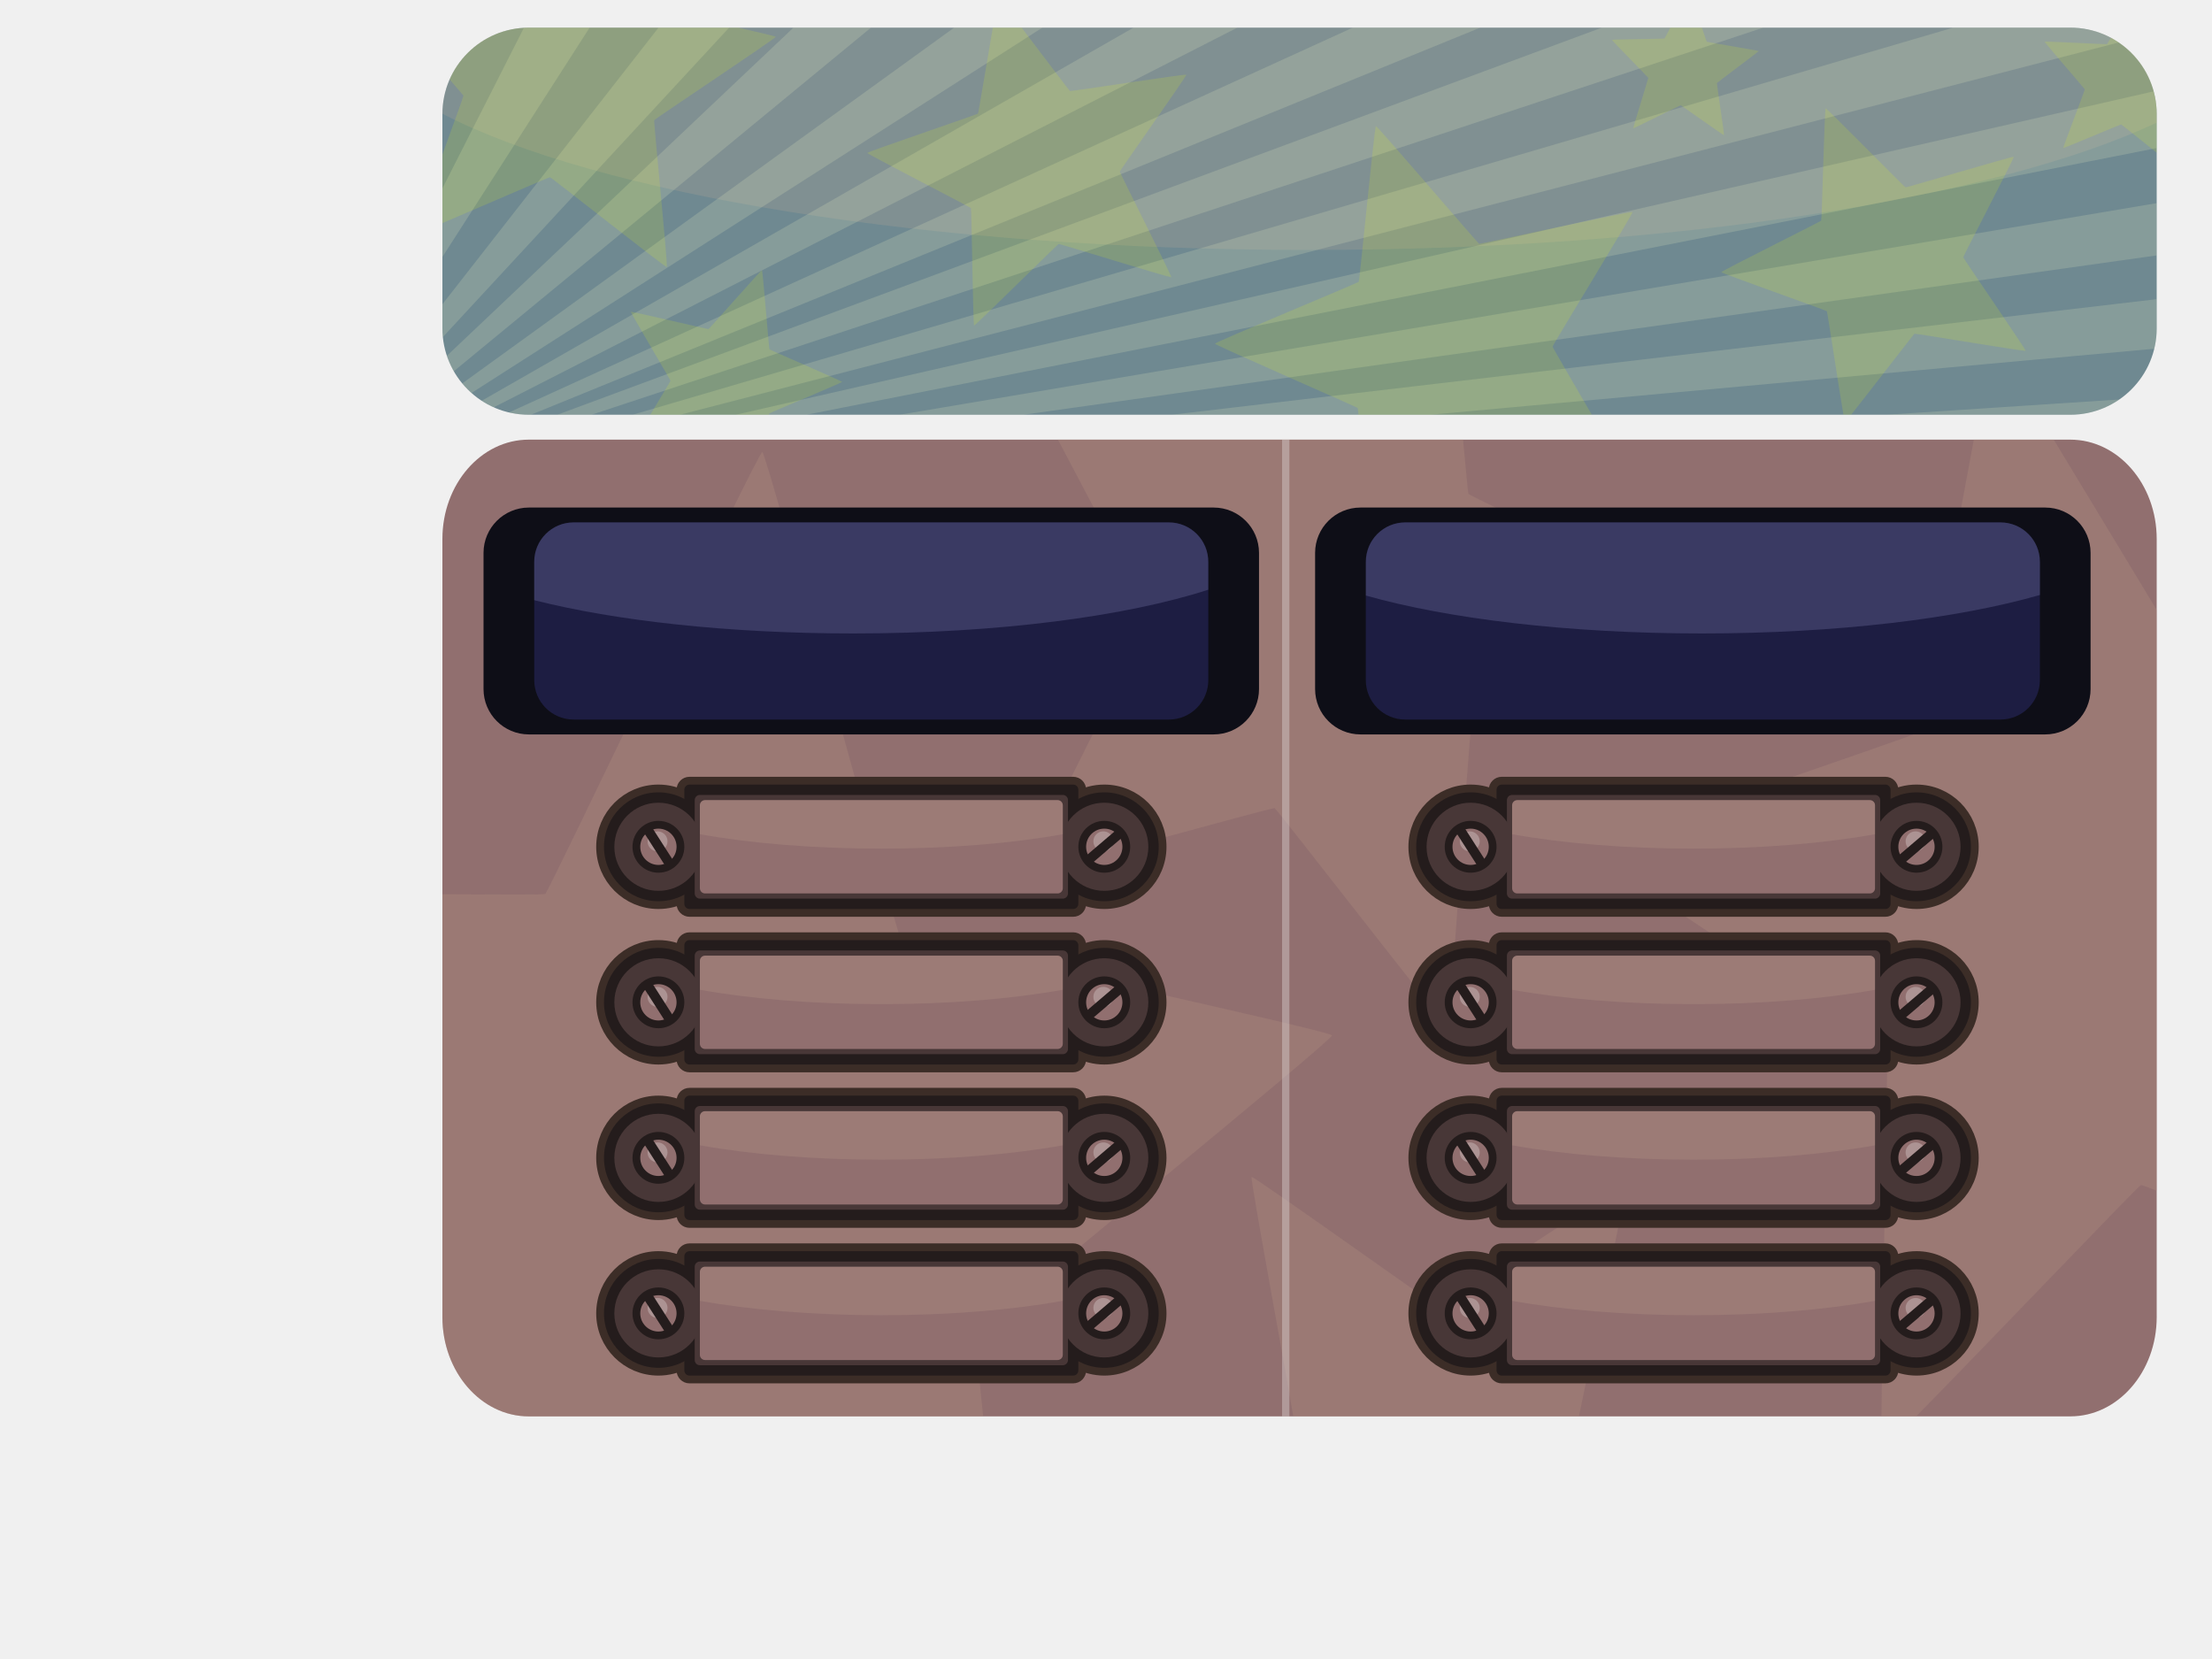
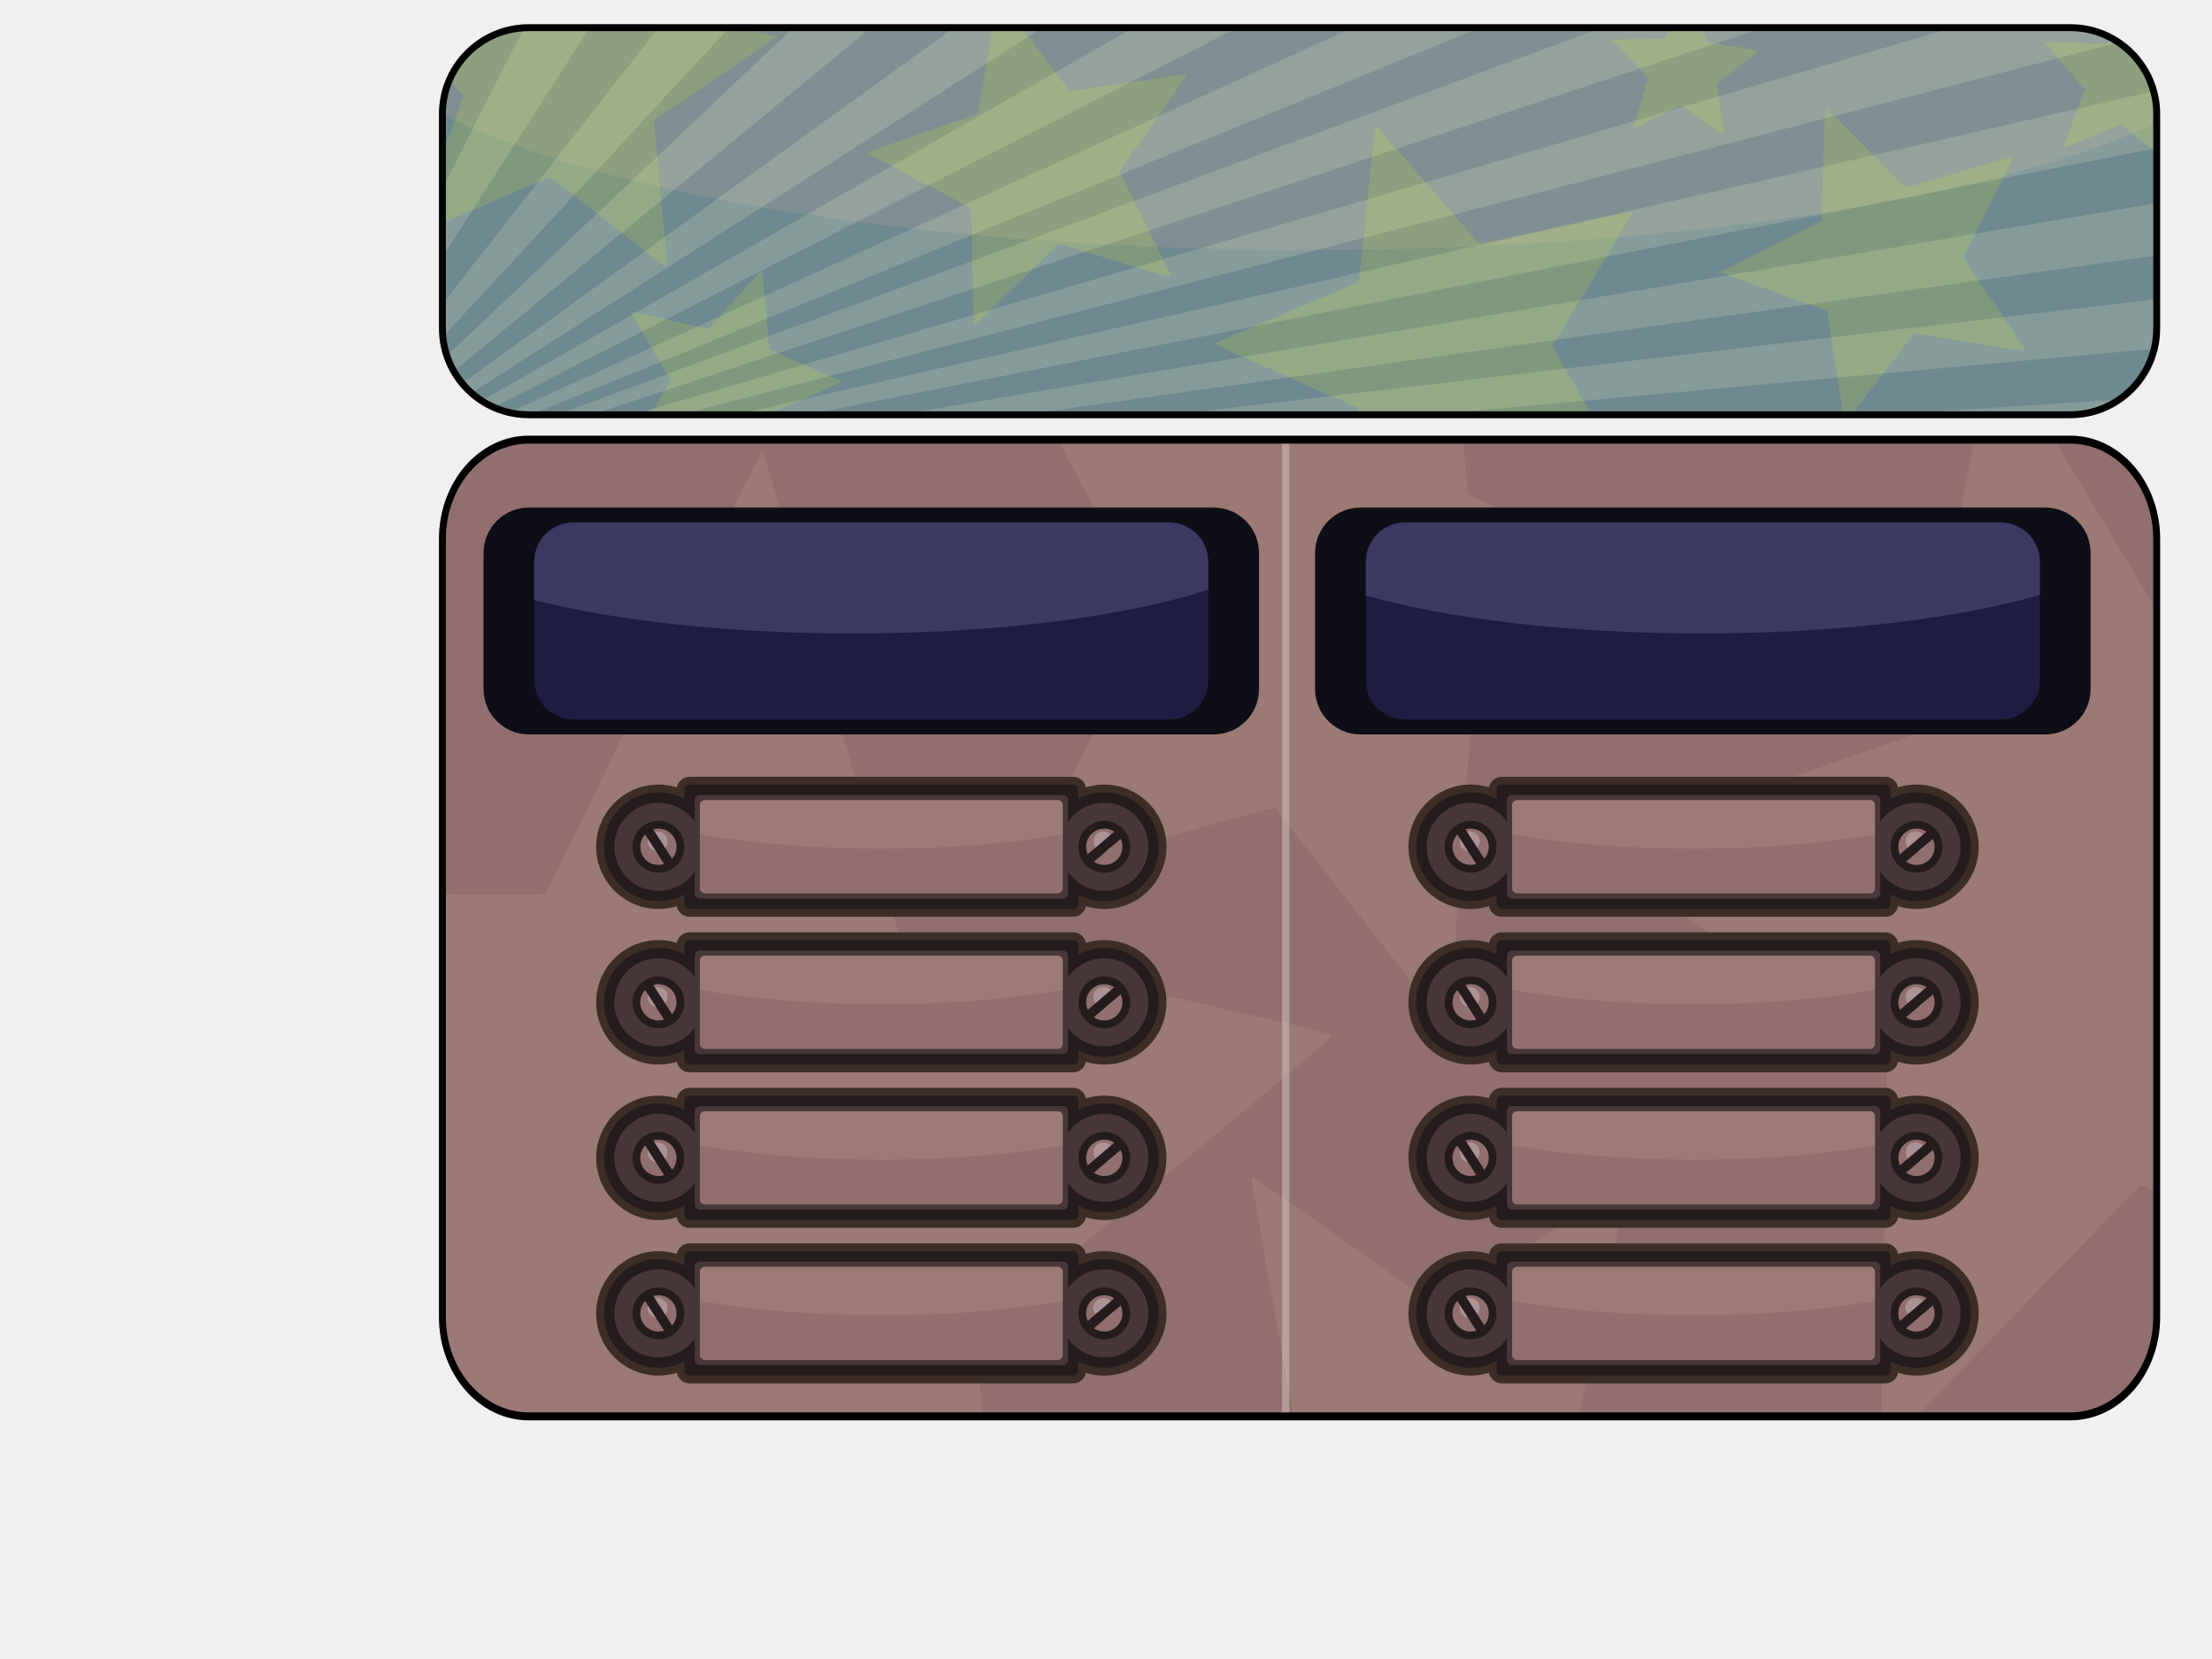
<svg xmlns="http://www.w3.org/2000/svg" xmlns:xlink="http://www.w3.org/1999/xlink" version="1.0" width="100%" height="100%" viewBox="0 0 640 480" id="groups">
  <defs id="defs2385">
    <style type="text/css">
    svg#groups .disable            { display:none; }
    svg#groups text                { font-size:16px;text-anchor:middle;fill:#241c1c;font-weight:bold; fill:white; cursor:move; dominant-baseline: middle; }
    svg#groups #board text         { font-size:20px; dominant-baseline: middle;  }
    svg#groups.big #board text     { font-size:30px;  }
    svg#groups.big text            { font-size:30px; }
    svg#groups #pieces .result     { fill:white; fill-opacity:0; cursor:move; }
    svg#groups #pieces .wrong .result { fill:red; fill-opacity:0.5;}
    svg#groups #pieces .good .result  { fill:#0F0; fill-opacity:0.5;}
 </style>
  </defs>
  <g class="disable">
    <g id="template">
      <g transform="scale(0.75,0.75)">
        <rect width="152" height="48" ry="2" x="-76" y="-24" id="r5531" style="fill:#241c1c;fill-opacity:1;fill-rule:nonzero;stroke:none;marker:none;visibility:visible;display:inline;overflow:visible;enable-background:accumulate" />
        <path d="M 107,0 A 21,21 0 1 1 65,2.57e-15 A 21,21 0 1 1 107,-5.14e-15 z" id="p6313" style="fill:#241c1c;fill-opacity:1;fill-rule:nonzero;stroke:none;marker:none;visibility:visible;display:inline;overflow:visible;enable-background:accumulate" />
        <path d="M 103,0 A 17,17 0 1 1 69,2.08e-15 A 17,17 0 1 1 103,-4.16e-15 z" id="p6317" style="fill:#483737;fill-opacity:1;fill-rule:nonzero;stroke:none;marker:none;visibility:visible;display:inline;overflow:visible;enable-background:accumulate" />
        <path d="M 96,0 A 10,10 0 1 1 76,1.22e-15 A 10,10 0 1 1 96,-2.44e-15 z" id="p6323" style="fill:#241c1c;fill-opacity:1;fill-rule:nonzero;stroke:none;marker:none;visibility:visible;display:inline;overflow:visible;enable-background:accumulate" />
        <path d="M 93,0 A 7,7 0 1 1 79,8.57e-16 A 7,7 0 1 1 93,-1.71e-15 z" id="p6321" style="fill:#916f6f;fill-opacity:1;fill-rule:nonzero;stroke:none;marker:none;visibility:visible;display:inline;overflow:visible;enable-background:accumulate" />
        <path d="M 93,0 A 7,7 0 1 1 79,8.57e-16 A 7,7 0 1 1 93,-1.71e-15 z" transform="matrix(0.55,0,0,0.55,38.35,-2.10)" id="p6327" style="fill:#ac9393;fill-opacity:1;fill-rule:nonzero;stroke:none;marker:none;visibility:visible;display:inline;overflow:visible;enable-background:accumulate" />
        <path d="M 80.27,4.78 L 91.78,-5.03" id="p6325" style="fill:none;fill-rule:evenodd;stroke:#241c1c;stroke-width:3.70;stroke-linecap:butt;stroke-linejoin:miter;stroke-miterlimit:4;stroke-dasharray:none;stroke-opacity:1" />
        <path d="M 107,0 A 21,21 0 1 1 65,2.57e-15 A 21,21 0 1 1 107,-5.14e-15 z" transform="translate(-172,0)" id="p6341" style="fill:#241c1c;fill-opacity:1;fill-rule:nonzero;stroke:none;marker:none;visibility:visible;display:inline;overflow:visible;enable-background:accumulate" />
        <path d="M 103,0 A 17,17 0 1 1 69,2.08e-15 A 17,17 0 1 1 103,-4.16e-15 z" transform="translate(-172,0)" id="p6343" style="fill:#483737;fill-opacity:1;fill-rule:nonzero;stroke:none;marker:none;visibility:visible;display:inline;overflow:visible;enable-background:accumulate" />
        <path d="M 96,0 A 10,10 0 1 1 76,1.22e-15 A 10,10 0 1 1 96,-2.44e-15 z" transform="translate(-172,0)" id="p6345" style="fill:#241c1c;fill-opacity:1;fill-rule:nonzero;stroke:none;marker:none;visibility:visible;display:inline;overflow:visible;enable-background:accumulate" />
        <path d="M 93,0 A 7,7 0 1 1 79,8.57e-16 A 7,7 0 1 1 93,-1.71e-15 z" transform="translate(-172,0)" id="p6347" style="fill:#916f6f;fill-opacity:1;fill-rule:nonzero;stroke:none;marker:none;visibility:visible;display:inline;overflow:visible;enable-background:accumulate" />
        <path d="M 93,0 A 7,7 0 1 1 79,8.57e-16 A 7,7 0 1 1 93,-1.71e-15 z" transform="matrix(0.55,0,0,0.55,-133.64,-2.10)" id="p6349" style="fill:#ac9393;fill-opacity:1;fill-rule:nonzero;stroke:none;marker:none;visibility:visible;display:inline;overflow:visible;enable-background:accumulate" />
        <path d="M -81.88,6.24 L -90.04,-6.49" id="p6351" style="fill:none;fill-rule:evenodd;stroke:#241c1c;stroke-width:3.70;stroke-linecap:butt;stroke-linejoin:miter;stroke-miterlimit:4;stroke-dasharray:none;stroke-opacity:1" />
        <rect width="144" height="40" ry="2" x="-72" y="-20" id="r6319" style="fill:#483737;fill-opacity:1;fill-rule:nonzero;stroke:none;marker:none;visibility:visible;display:inline;overflow:visible;enable-background:accumulate" />
        <rect width="140" height="36" ry="2" x="-70" y="-18" id="r6329" style="fill:#916f6f;fill-opacity:1;fill-rule:nonzero;stroke:none;marker:none;visibility:visible;display:inline;overflow:visible;enable-background:accumulate" />
        <path d="M -68,-18 C -69.10,-18 -70,-17.10 -70,-16 L -70,-4.84 C -50.59,-1.35 -26.33,0.71 0,0.71 C 26.33,0.71 50.59,-1.35 70,-4.84 L 70,-16 C 70,-17.10 69.10,-18 68,-18 L -68,-18 z" id="p7554" style="fill:#d0b59a;fill-opacity:0.18;fill-rule:nonzero;stroke:none;marker:none;visibility:visible;display:inline;overflow:visible;enable-background:accumulate" />
      </g>
    </g>
  </g>
  <g id="source">
    <rect width="496" height="112" ry="25" x="128" y="8" id="r6852" style="opacity:1;fill:#6f8991;fill-opacity:1;fill-rule:nonzero;stroke:none;marker:none;visibility:visible;display:inline;overflow:visible;enable-background:accumulate" />
    <path d="M 153,8 C 139.18,8 128.05,19.10 128,32.90 C 172.89,56.21 268.29,72.31 378.65,72.31 C 484.84,72.31 577.18,57.39 624,35.5 L 624,33 C 624,19.15 612.85,8 599,8 L 153,8 z" id="p6919" style="opacity:1;fill:#d0b59a;fill-opacity:0.18;fill-rule:nonzero;stroke:none;marker:none;visibility:visible;display:inline;overflow:visible;enable-background:accumulate" />
    <path d="M 153,8 C 152.52,8 152.06,8.00 151.59,8.03 L 128,54.5 L 128,74.34 L 170.59,8 L 153,8 z M 190.53,8 L 128,88.03 L 128,95 C 128,95.85 128.04,96.69 128.12,97.53 L 210.96,8 L 190.53,8 z M 229.56,8 L 129.28,102.96 C 129.80,104.53 130.47,106.02 131.28,107.43 L 252,8 L 229.56,8 z M 276.06,8 L 133.71,110.96 C 134.53,111.94 135.45,112.87 136.40,113.71 L 301.59,8 L 276.06,8 z M 327.96,8 L 139.37,115.96 C 140.48,116.68 141.65,117.30 142.87,117.84 L 358,8 L 327.96,8 z M 391.40,8 L 147.28,119.34 C 149.11,119.77 151.02,120 153,120 L 153.62,120 L 428.28,8 L 391.40,8 z M 463.46,8 L 161.25,120 L 171.15,120 L 510.18,8 L 463.46,8 z M 565.12,8 L 183.06,120 L 196.78,120 L 613.03,12.28 C 609.03,9.57 604.20,8 599,8 L 565.12,8 z M 623.12,26.43 L 212.87,120 L 233.34,120 L 624,42.84 L 624,33 C 624,30.72 623.69,28.53 623.12,26.43 z M 624,58.78 L 260.28,120 L 296.12,120 L 624,73.90 L 624,58.78 z M 624,86.56 L 339.06,120 L 413.87,120 L 623.31,100.90 C 623.76,99.01 624,97.03 624,95 L 624,86.56 z M 613.21,115.59 L 545.84,120 L 599,120 C 604.29,120 609.18,118.37 613.21,115.59 z" id="p6856" style="fill:#e9edc0;fill-opacity:0.19;fill-rule:evenodd;stroke:none;" />
    <path d="M 153,8 C 142.71,8 133.93,14.16 130.09,23 C 132.45,25.70 134.07,27.58 134.09,27.68 C 134.12,27.87 131.17,36.00 128,44.71 L 128,64.56 C 139.39,59.72 158.82,51.24 159.12,51.28 C 159.54,51.33 192.56,77.48 192.93,77.28 C 193.31,77.07 189.09,35.16 189.28,34.78 C 189.46,34.39 224.54,11.07 224.46,10.65 C 224.44,10.51 219.56,9.36 213.62,8 L 153,8 z M 287.25,8 C 285.54,17.85 283.11,32.69 282.96,32.87 C 282.74,33.13 250.96,43.91 250.93,44.25 C 250.91,44.58 280.75,59.92 280.93,60.21 C 281.11,60.50 281.52,94.05 281.84,94.18 C 282.15,94.31 305.98,70.67 306.31,70.59 C 306.64,70.51 338.68,80.47 338.90,80.21 C 339.12,79.95 323.97,49.99 324,49.65 C 324.02,49.31 343.42,21.91 343.25,21.62 C 343.07,21.33 309.90,26.47 309.59,26.34 C 309.39,26.26 301.59,15.88 295.59,8 L 287.25,8 z M 483.28,8 C 482.36,9.74 481.63,11.13 481.59,11.15 C 481.46,11.23 466.43,11.39 466.37,11.53 C 466.31,11.67 476.87,22.38 476.90,22.53 C 476.94,22.67 472.44,37.02 472.56,37.12 C 472.67,37.22 486.12,30.45 486.28,30.46 C 486.43,30.48 498.68,39.20 498.81,39.12 C 498.94,39.04 496.69,24.17 496.75,24.03 C 496.80,23.89 508.87,14.92 508.84,14.78 C 508.80,14.63 493.95,12.19 493.84,12.09 C 493.80,12.06 493.16,10.20 492.40,8 L 483.28,8 z M 610.78,10.93 C 610.22,11.83 609.65,12.76 609.62,12.78 C 609.46,12.86 591.64,11.90 591.56,12.06 C 591.48,12.22 603.18,25.69 603.21,25.87 C 603.25,26.05 596.83,42.71 596.96,42.84 C 597.09,42.96 613.53,35.97 613.71,36 C 613.83,36.01 619.83,40.86 624,44.18 L 624,33 C 624,23.41 618.65,15.13 610.78,10.93 z M 528.21,31.34 C 527.91,31.46 527.11,63.56 526.93,63.84 C 526.76,64.11 498.01,78.42 498.03,78.75 C 498.05,79.07 528.35,89.78 528.56,90.03 C 528.73,90.24 532.15,113.06 533.37,120 L 535.59,120 C 540.36,114.04 553.68,96.66 553.93,96.56 C 554.24,96.44 585.91,101.77 586.09,101.5 C 586.26,101.22 568.05,74.76 568.03,74.43 C 568.01,74.11 582.86,45.62 582.65,45.37 C 582.44,45.12 551.65,54.30 551.34,54.21 C 551.02,54.13 528.52,31.22 528.21,31.34 z M 398.09,36.5 C 397.66,36.63 393.39,81.16 393.12,81.53 C 392.85,81.89 351.53,98.98 351.53,99.43 C 351.52,99.89 392.54,117.69 392.81,118.06 C 392.84,118.10 392.94,118.84 393.06,120 L 460.56,120 C 454.91,110.26 449.21,100.50 449.21,100.28 C 449.22,99.82 472.60,61.71 472.34,61.34 C 472.08,60.97 428.39,70.67 427.96,70.53 C 427.53,70.38 398.52,36.36 398.09,36.5 z M 220.46,78.15 C 220.25,78.08 205.21,95.14 205,95.21 C 204.78,95.28 182.66,90.03 182.53,90.21 C 182.39,90.40 194.00,109.95 194,110.18 C 193.99,110.30 191.07,115.13 188.15,120 L 222.5,120 C 222.50,119.97 222.52,119.66 222.53,119.65 C 222.66,119.47 243.65,110.73 243.65,110.5 C 243.65,110.26 222.75,101.24 222.62,101.06 C 222.49,100.87 220.68,78.22 220.46,78.15 z" id="p7586" style="opacity:1;fill:#e8ff09;fill-opacity:0.14;fill-rule:nonzero;stroke:none;marker:none;visibility:visible;display:inline;overflow:visible;enable-background:accumulate" />
+     <rect width="496" height="112" ry="25" x="128" y="8" id="r6852" style="fill:none;stroke:black;stroke-width:2" />
  </g>
  <g id="board">
    <g id="bg" transform="translate(0,-20)">
      <g transform="scale(1,1.15)">
        <rect width="496" height="245.74" ry="25" x="128" y="128" id="r6854" style="opacity:1;fill:#916f6f;fill-opacity:1;fill-rule:nonzero;stroke:none;marker:none;visibility:visible;display:inline;overflow:visible;enable-background:accumulate" />
        <path d="M 306.09,128 C 317.33,146.62 332.99,172.18 333,172.65 C 333.00,173.39 295.90,236.65 296.34,237.25 C 296.78,237.84 368.07,220.49 368.78,220.71 C 369.49,220.94 418.17,275.79 418.87,275.56 C 419.57,275.32 425.10,202.16 425.53,201.56 C 425.96,200.95 493.16,171.58 493.15,170.84 C 493.14,170.10 425.31,142.25 424.87,141.65 C 424.75,141.49 424.14,135.80 423.31,128 L 306.09,128 z M 571.09,128 C 564.86,156.82 555.70,201.09 555.25,201.59 C 554.57,202.33 459.61,230.19 459.5,231.18 C 459.38,232.18 545.47,281.00 545.96,281.87 C 546.37,282.60 544.50,350.42 544.37,373.75 L 554.40,373.75 C 574.40,356.09 618.70,315.68 619.46,315.53 C 619.59,315.50 621.27,316.05 624,316.96 L 624,170.84 C 615.66,158.88 604.02,142.05 594.21,128 L 571.09,128 z M 220.56,131.12 C 219.29,130.99 158.85,241.66 157.75,242.31 C 157.41,242.50 144.37,242.45 128,242.37 L 128,348.75 C 128,362.6 139.15,373.74 153,373.75 L 284.46,373.75 C 283.09,362.26 282.06,353.41 282.18,353.12 C 282.70,351.95 385.64,279.15 385.37,277.90 C 385.10,276.65 261.17,253.34 260.21,252.5 C 259.26,251.65 221.83,131.25 220.56,131.12 z M 362.12,313.5 C 361.65,313.83 372.62,365.25 374.18,373.75 L 456.84,373.75 C 459.48,362.21 471.00,315.58 470.56,315.25 C 470.06,314.87 416.47,345.94 415.84,345.93 C 415.21,345.92 362.63,313.13 362.12,313.5 z" id="p7987" style="opacity:1;fill:#b39382;fill-opacity:0.29;fill-rule:nonzero;stroke:none;marker:none;visibility:visible;display:inline;overflow:visible;enable-background:accumulate" />
        <path d="M 372,128 L 372,373.74" id="r7584" style="stroke:#e0d7d7;stroke-width:2.12;stroke-linecap:butt;stroke-opacity:0.40;" />
+         <rect width="496" height="245.74" ry="25" x="128" y="128" id="r6854" style="fill:none;stroke:black;stroke-width:2" />
      </g>
    </g>
    <g id="screens">
      <rect width="224.37" height="65.64" ry="13.12" x="380.50" y="146.85" id="r7973" style="opacity:1;fill:#0e0e17;fill-opacity:1;fill-rule:nonzero;stroke:none;marker:none;visibility:visible;display:inline;overflow:visible;enable-background:accumulate" />
      <rect width="195.03" height="57.05" ry="11.41" x="395.17" y="151.14" id="r7975" style="opacity:1;fill:#1d1d42;fill-opacity:1;fill-rule:nonzero;stroke:#1c1c24;stroke-width:0;stroke-linecap:butt;stroke-linejoin:round;marker:none;stroke-miterlimit:4;stroke-dasharray:none;stroke-dashoffset:0;stroke-opacity:1;visibility:visible;display:inline;overflow:visible;enable-background:accumulate" />
      <rect width="224.37" height="65.64" ry="13.12" x="139.90" y="146.85" id="r7971" style="opacity:1;fill:#0e0e17;fill-opacity:1;fill-rule:nonzero;stroke:none;marker:none;visibility:visible;display:inline;overflow:visible;enable-background:accumulate" />
      <rect width="195.03" height="57.05" ry="11.41" x="154.57" y="151.14" id="r7643" style="opacity:1;fill:#1d1d42;fill-opacity:1;fill-rule:nonzero;stroke:#1c1c24;stroke-width:0;stroke-linecap:butt;stroke-linejoin:round;marker:none;stroke-miterlimit:4;stroke-dasharray:none;stroke-dashoffset:0;stroke-opacity:1;visibility:visible;display:inline;overflow:visible;enable-background:accumulate" />
      <path d="M 165.96,151.15 C 159.64,151.15 154.56,156.24 154.56,162.56 L 154.56,173.65 C 178.07,179.61 210.73,183.28 246.84,183.28 C 288.68,183.28 325.88,178.32 349.59,170.62 L 349.59,162.56 C 349.59,156.24 344.50,151.15 338.18,151.15 L 165.96,151.15 z" id="p7977" style="opacity:1;fill:#8282b3;fill-opacity:0.29;fill-rule:nonzero;stroke:none;marker:none;visibility:visible;display:inline;overflow:visible;enable-background:accumulate" />
      <path d="M 406.59,151.15 C 400.27,151.15 395.18,156.24 395.18,162.56 L 395.18,172.31 C 418.95,179.04 453.71,183.28 492.43,183.28 C 531.46,183.28 566.44,178.98 590.21,172.15 L 590.21,162.56 C 590.21,156.24 585.10,151.15 578.78,151.15 L 406.59,151.15 z" id="p7979" style="opacity:1;fill:#8282b3;fill-opacity:0.29;fill-rule:nonzero;stroke:none;marker:none;visibility:visible;display:inline;overflow:visible;enable-background:accumulate" />
    </g>
    <text x="247.94" y="181" id="text1" />
    <text x="498.81" y="181" id="text2" />
    <g transform="translate(255,245)">
      <g transform="scale(0.75,0.75)">
        <path d="M -74 -24 C -75.108 -24 -76 -23.108 -76 -22 L -76 -18.46 C -78.97 -20.08 -82.37 -21 -86 -21 C -97.6 -21 -107 -11.6 -107 0 C -107 11.6 -97.6 21 -86 21 C -82.37 21 -78.97 20.08 -76 18.46 L -76 22 C -76 23.108 -75.108 24 -74 24 L 74 24 C 75.108 24 76 23.108 76 22 L 76 18.46 C 78.97 20.08 82.371 21 86 21 C 97.6 21 107 11.6 107 0 C 107 -11.6 97.6 -21 86 -21 C 82.371 -21 78.97 -20.08 76 -18.46 L 76 -22 C 76 -23.108 75.108 -24 74 -24 L -74 -24 z " id="p8168" style="opacity:1;fill:#241c1c;fill-opacity:0.75;stroke:#3c2d27;stroke-width:6;" />
      </g>
    </g>
    <g transform="translate(255,290)">
      <g transform="scale(0.75,0.75)">
        <path d="M -74 -24 C -75.108 -24 -76 -23.108 -76 -22 L -76 -18.46 C -78.97 -20.08 -82.37 -21 -86 -21 C -97.6 -21 -107 -11.6 -107 0 C -107 11.6 -97.6 21 -86 21 C -82.37 21 -78.97 20.08 -76 18.46 L -76 22 C -76 23.108 -75.108 24 -74 24 L 74 24 C 75.108 24 76 23.108 76 22 L 76 18.46 C 78.97 20.08 82.371 21 86 21 C 97.6 21 107 11.6 107 0 C 107 -11.6 97.6 -21 86 -21 C 82.371 -21 78.97 -20.08 76 -18.46 L 76 -22 C 76 -23.108 75.108 -24 74 -24 L -74 -24 z " id="p8168" style="opacity:1;fill:#241c1c;fill-opacity:0.75;stroke:#3c2d27;stroke-width:6;" />
      </g>
    </g>
    <g transform="translate(255,335)">
      <g transform="scale(0.75,0.75)">
        <path d="M -74 -24 C -75.108 -24 -76 -23.108 -76 -22 L -76 -18.46 C -78.97 -20.08 -82.37 -21 -86 -21 C -97.6 -21 -107 -11.6 -107 0 C -107 11.6 -97.6 21 -86 21 C -82.37 21 -78.97 20.08 -76 18.46 L -76 22 C -76 23.108 -75.108 24 -74 24 L 74 24 C 75.108 24 76 23.108 76 22 L 76 18.46 C 78.97 20.08 82.371 21 86 21 C 97.6 21 107 11.6 107 0 C 107 -11.6 97.6 -21 86 -21 C 82.371 -21 78.97 -20.08 76 -18.46 L 76 -22 C 76 -23.108 75.108 -24 74 -24 L -74 -24 z " id="p8168" style="opacity:1;fill:#241c1c;fill-opacity:0.75;stroke:#3c2d27;stroke-width:6;" />
      </g>
    </g>
    <g transform="translate(255,380)">
      <g transform="scale(0.75,0.75)">
        <path d="M -74 -24 C -75.108 -24 -76 -23.108 -76 -22 L -76 -18.46 C -78.97 -20.08 -82.37 -21 -86 -21 C -97.6 -21 -107 -11.6 -107 0 C -107 11.6 -97.6 21 -86 21 C -82.37 21 -78.97 20.08 -76 18.46 L -76 22 C -76 23.108 -75.108 24 -74 24 L 74 24 C 75.108 24 76 23.108 76 22 L 76 18.46 C 78.97 20.08 82.371 21 86 21 C 97.6 21 107 11.6 107 0 C 107 -11.6 97.6 -21 86 -21 C 82.371 -21 78.97 -20.08 76 -18.46 L 76 -22 C 76 -23.108 75.108 -24 74 -24 L -74 -24 z " id="p8168" style="opacity:1;fill:#241c1c;fill-opacity:0.75;stroke:#3c2d27;stroke-width:6;" />
      </g>
    </g>
    <g transform="translate(490,245)">
      <g transform="scale(0.75,0.75)">
        <path d="M -74 -24 C -75.108 -24 -76 -23.108 -76 -22 L -76 -18.46 C -78.97 -20.08 -82.37 -21 -86 -21 C -97.6 -21 -107 -11.6 -107 0 C -107 11.6 -97.6 21 -86 21 C -82.37 21 -78.97 20.08 -76 18.46 L -76 22 C -76 23.108 -75.108 24 -74 24 L 74 24 C 75.108 24 76 23.108 76 22 L 76 18.46 C 78.97 20.08 82.371 21 86 21 C 97.6 21 107 11.6 107 0 C 107 -11.6 97.6 -21 86 -21 C 82.371 -21 78.97 -20.08 76 -18.46 L 76 -22 C 76 -23.108 75.108 -24 74 -24 L -74 -24 z " id="p8168" style="opacity:1;fill:#241c1c;fill-opacity:0.75;stroke:#3c2d27;stroke-width:6;" />
      </g>
    </g>
    <g transform="translate(490,290)">
      <g transform="scale(0.75,0.75)">
        <path d="M -74 -24 C -75.108 -24 -76 -23.108 -76 -22 L -76 -18.46 C -78.97 -20.08 -82.37 -21 -86 -21 C -97.6 -21 -107 -11.6 -107 0 C -107 11.6 -97.6 21 -86 21 C -82.37 21 -78.97 20.08 -76 18.46 L -76 22 C -76 23.108 -75.108 24 -74 24 L 74 24 C 75.108 24 76 23.108 76 22 L 76 18.46 C 78.97 20.08 82.371 21 86 21 C 97.6 21 107 11.6 107 0 C 107 -11.6 97.6 -21 86 -21 C 82.371 -21 78.97 -20.08 76 -18.46 L 76 -22 C 76 -23.108 75.108 -24 74 -24 L -74 -24 z " id="p8168" style="opacity:1;fill:#241c1c;fill-opacity:0.75;stroke:#3c2d27;stroke-width:6;" />
      </g>
    </g>
    <g transform="translate(490,335)">
      <g transform="scale(0.75,0.75)">
        <path d="M -74 -24 C -75.108 -24 -76 -23.108 -76 -22 L -76 -18.46 C -78.97 -20.08 -82.37 -21 -86 -21 C -97.6 -21 -107 -11.6 -107 0 C -107 11.6 -97.6 21 -86 21 C -82.37 21 -78.97 20.08 -76 18.46 L -76 22 C -76 23.108 -75.108 24 -74 24 L 74 24 C 75.108 24 76 23.108 76 22 L 76 18.46 C 78.97 20.08 82.371 21 86 21 C 97.6 21 107 11.6 107 0 C 107 -11.6 97.6 -21 86 -21 C 82.371 -21 78.97 -20.08 76 -18.46 L 76 -22 C 76 -23.108 75.108 -24 74 -24 L -74 -24 z " id="p8168" style="opacity:1;fill:#241c1c;fill-opacity:0.75;stroke:#3c2d27;stroke-width:6;" />
      </g>
    </g>
    <g transform="translate(490,380)">
      <g transform="scale(0.75,0.75)">
        <path d="M -74 -24 C -75.108 -24 -76 -23.108 -76 -22 L -76 -18.46 C -78.97 -20.08 -82.37 -21 -86 -21 C -97.6 -21 -107 -11.6 -107 0 C -107 11.6 -97.6 21 -86 21 C -82.37 21 -78.97 20.08 -76 18.46 L -76 22 C -76 23.108 -75.108 24 -74 24 L 74 24 C 75.108 24 76 23.108 76 22 L 76 18.46 C 78.97 20.08 82.371 21 86 21 C 97.6 21 107 11.6 107 0 C 107 -11.6 97.6 -21 86 -21 C 82.371 -21 78.97 -20.08 76 -18.46 L 76 -22 C 76 -23.108 75.108 -24 74 -24 L -74 -24 z " id="p8168" style="opacity:1;fill:#241c1c;fill-opacity:0.75;stroke:#3c2d27;stroke-width:6;" />
      </g>
    </g>
  </g>
  <g id="pieces">
    <g transform="translate(255,245)" id="a">
      <g class="scale">
        <g class="rot">
          <use x="0" y="0" xlink:href="#template" />
          <text y="2" />
          <rect width="106" height="36" ry="2" x="-53" y="-18" class="result" />
        </g>
      </g>
    </g>
    <g transform="translate(255,290)" id="b">
      <g class="scale">
        <g class="rot">
          <use x="0" y="0" xlink:href="#template" />
          <text y="2" />
          <rect width="106" height="36" ry="2" x="-53" y="-18" class="result" />
        </g>
      </g>
    </g>
    <g transform="translate(255,335)" id="c">
      <g class="scale">
        <g class="rot">
          <use x="0" y="0" xlink:href="#template" />
          <text y="2" />
          <rect width="106" height="36" ry="2" x="-53" y="-18" class="result" />
        </g>
      </g>
    </g>
    <g transform="translate(255,380)" id="d">
      <g class="scale">
        <g class="rot">
          <use x="0" y="0" xlink:href="#template" />
          <text y="2" />
          <rect width="106" height="36" ry="2" x="-53" y="-18" class="result" />
        </g>
      </g>
    </g>
    <g transform="translate(490,245)" id="e">
      <g class="scale">
        <g class="rot">
          <use x="0" y="0" xlink:href="#template" />
          <text y="2" />
          <rect width="106" height="36" ry="2" x="-53" y="-18" class="result" />
        </g>
      </g>
    </g>
    <g transform="translate(490,290)" id="f">
      <g class="scale">
        <g class="rot">
          <use x="0" y="0" xlink:href="#template" />
          <text y="2" />
          <rect width="106" height="36" ry="2" x="-53" y="-18" class="result" />
        </g>
      </g>
    </g>
    <g transform="translate(490,335)" id="g">
      <g class="scale">
        <g class="rot">
          <use x="0" y="0" xlink:href="#template" />
          <text y="2" />
          <rect width="106" height="36" ry="2" x="-53" y="-18" class="result" />
        </g>
      </g>
    </g>
    <g transform="translate(490,380)" id="h">
      <g class="scale">
        <g class="rot">
          <use x="0" y="0" xlink:href="#template" />
          <text y="2" />
          <rect width="106" height="36" ry="2" x="-53" y="-18" class="result" />
        </g>
      </g>
    </g>
  </g>
</svg>
